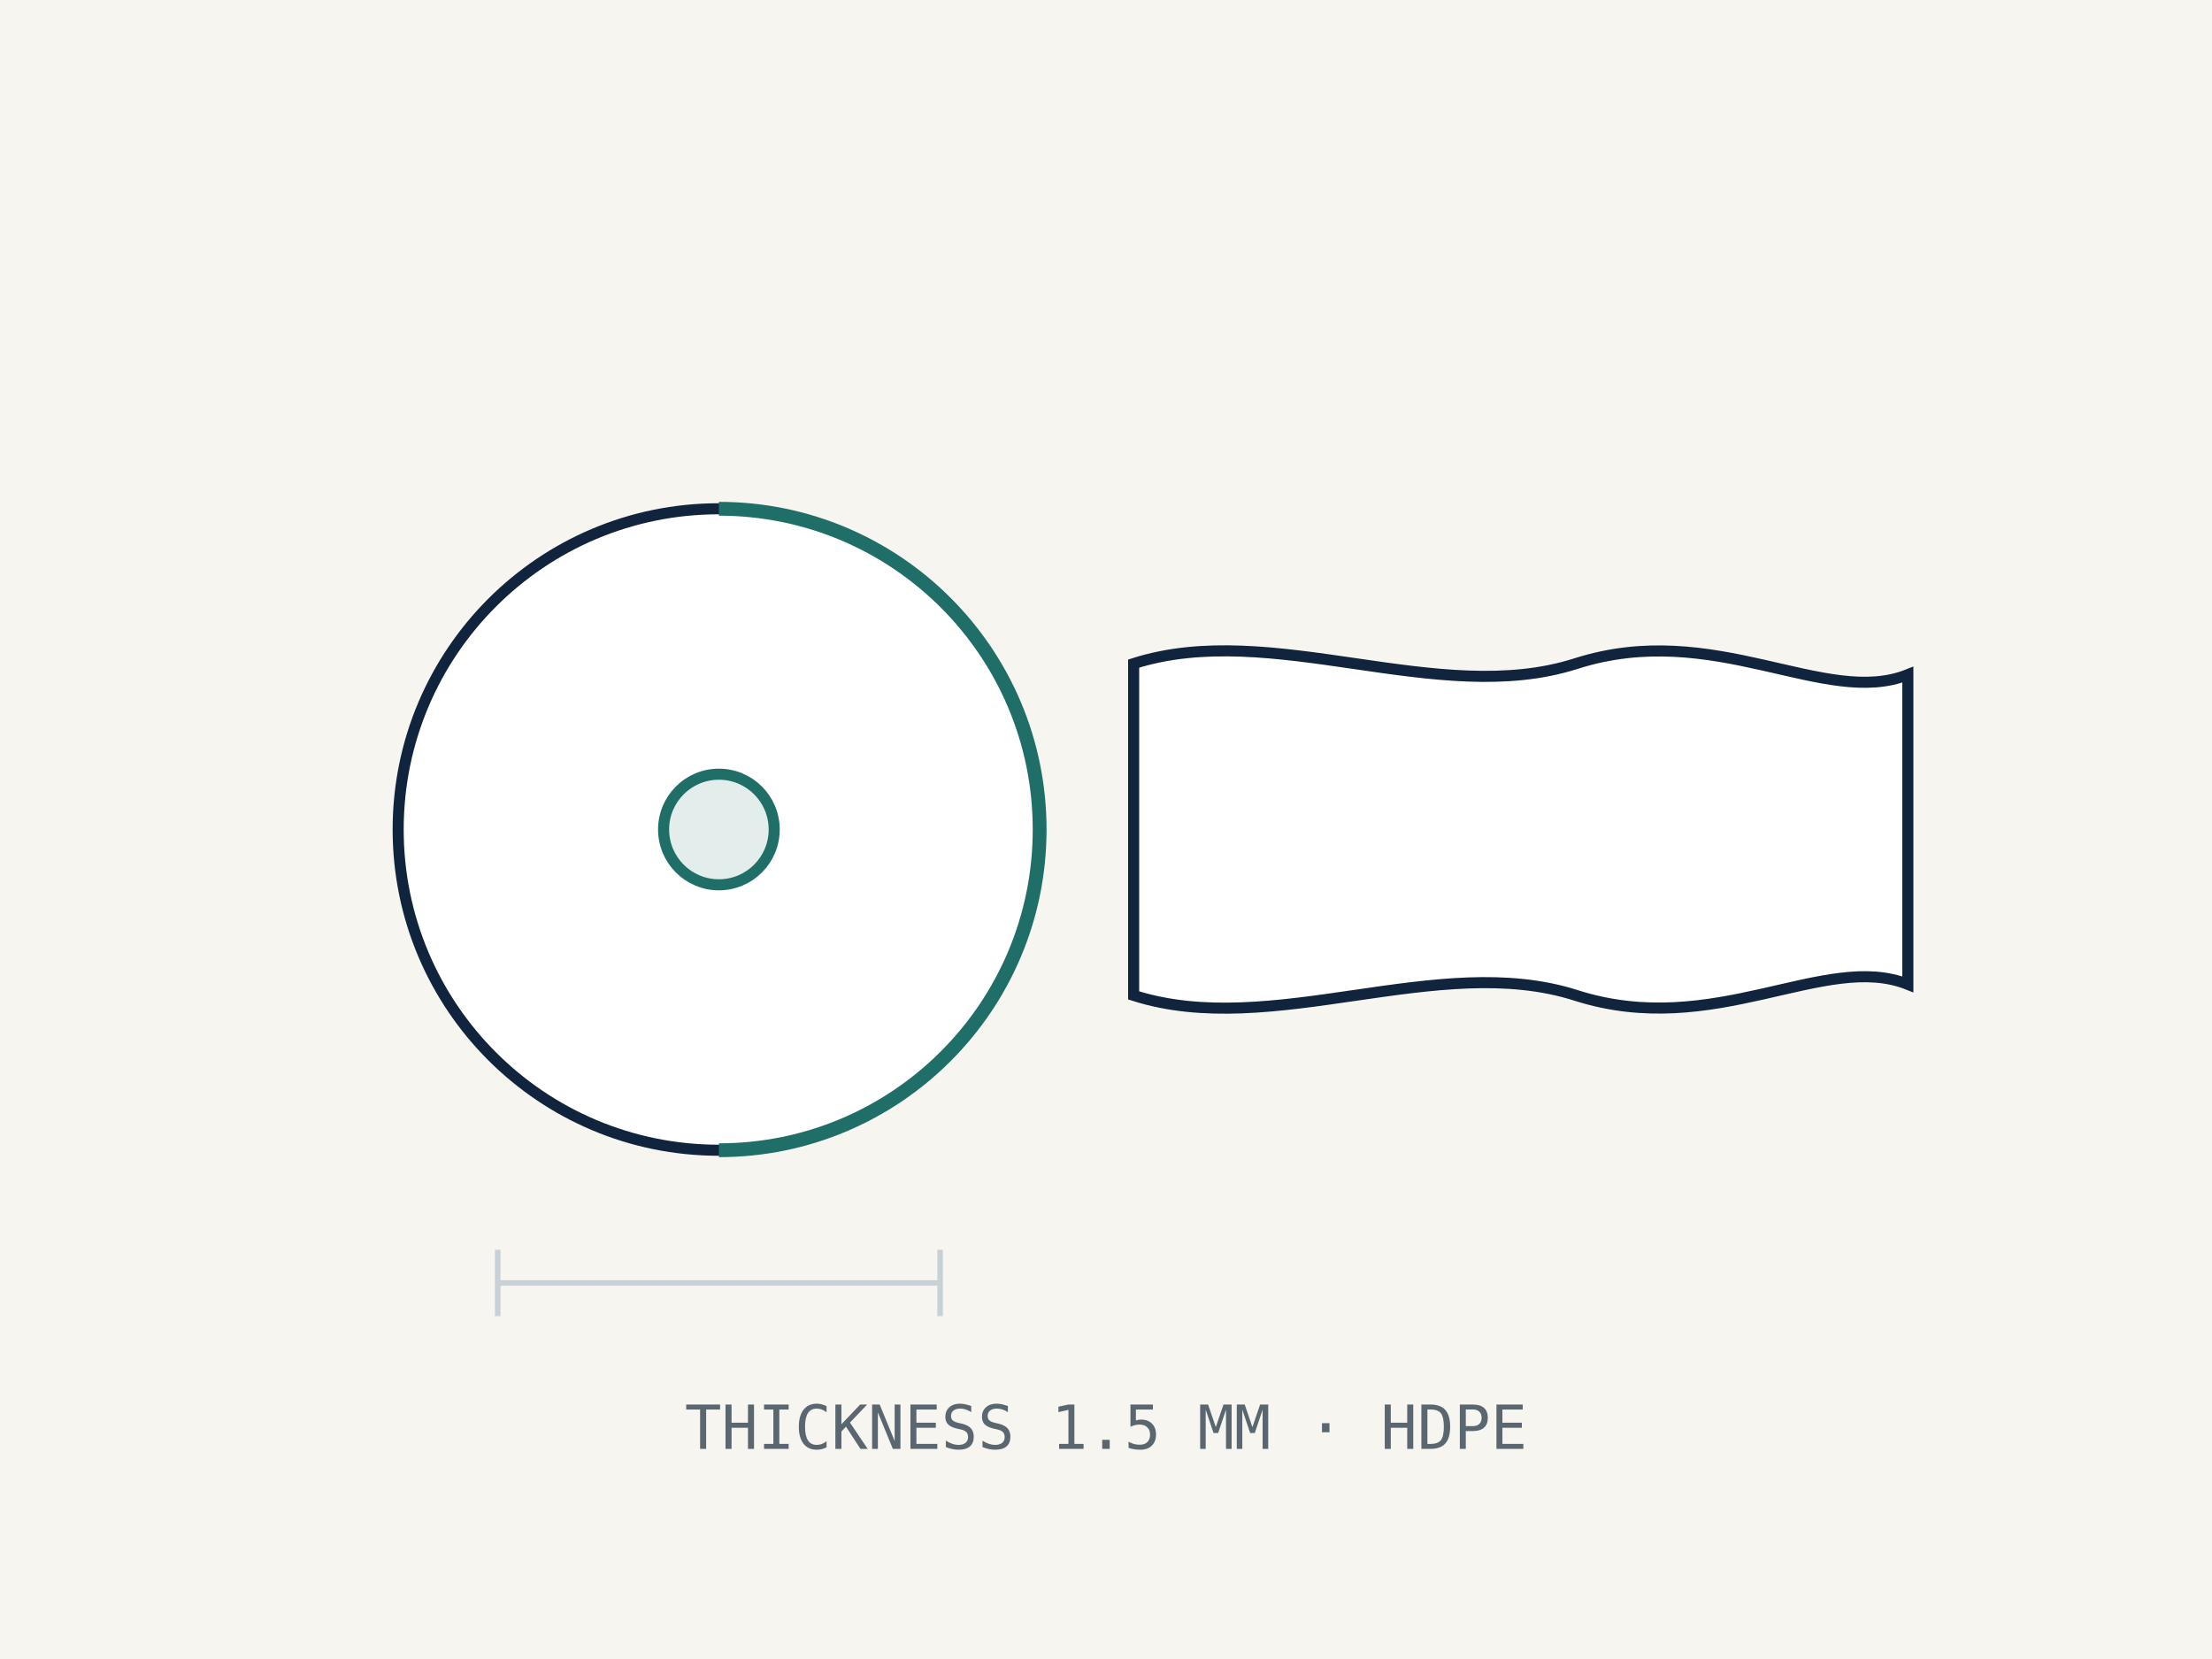
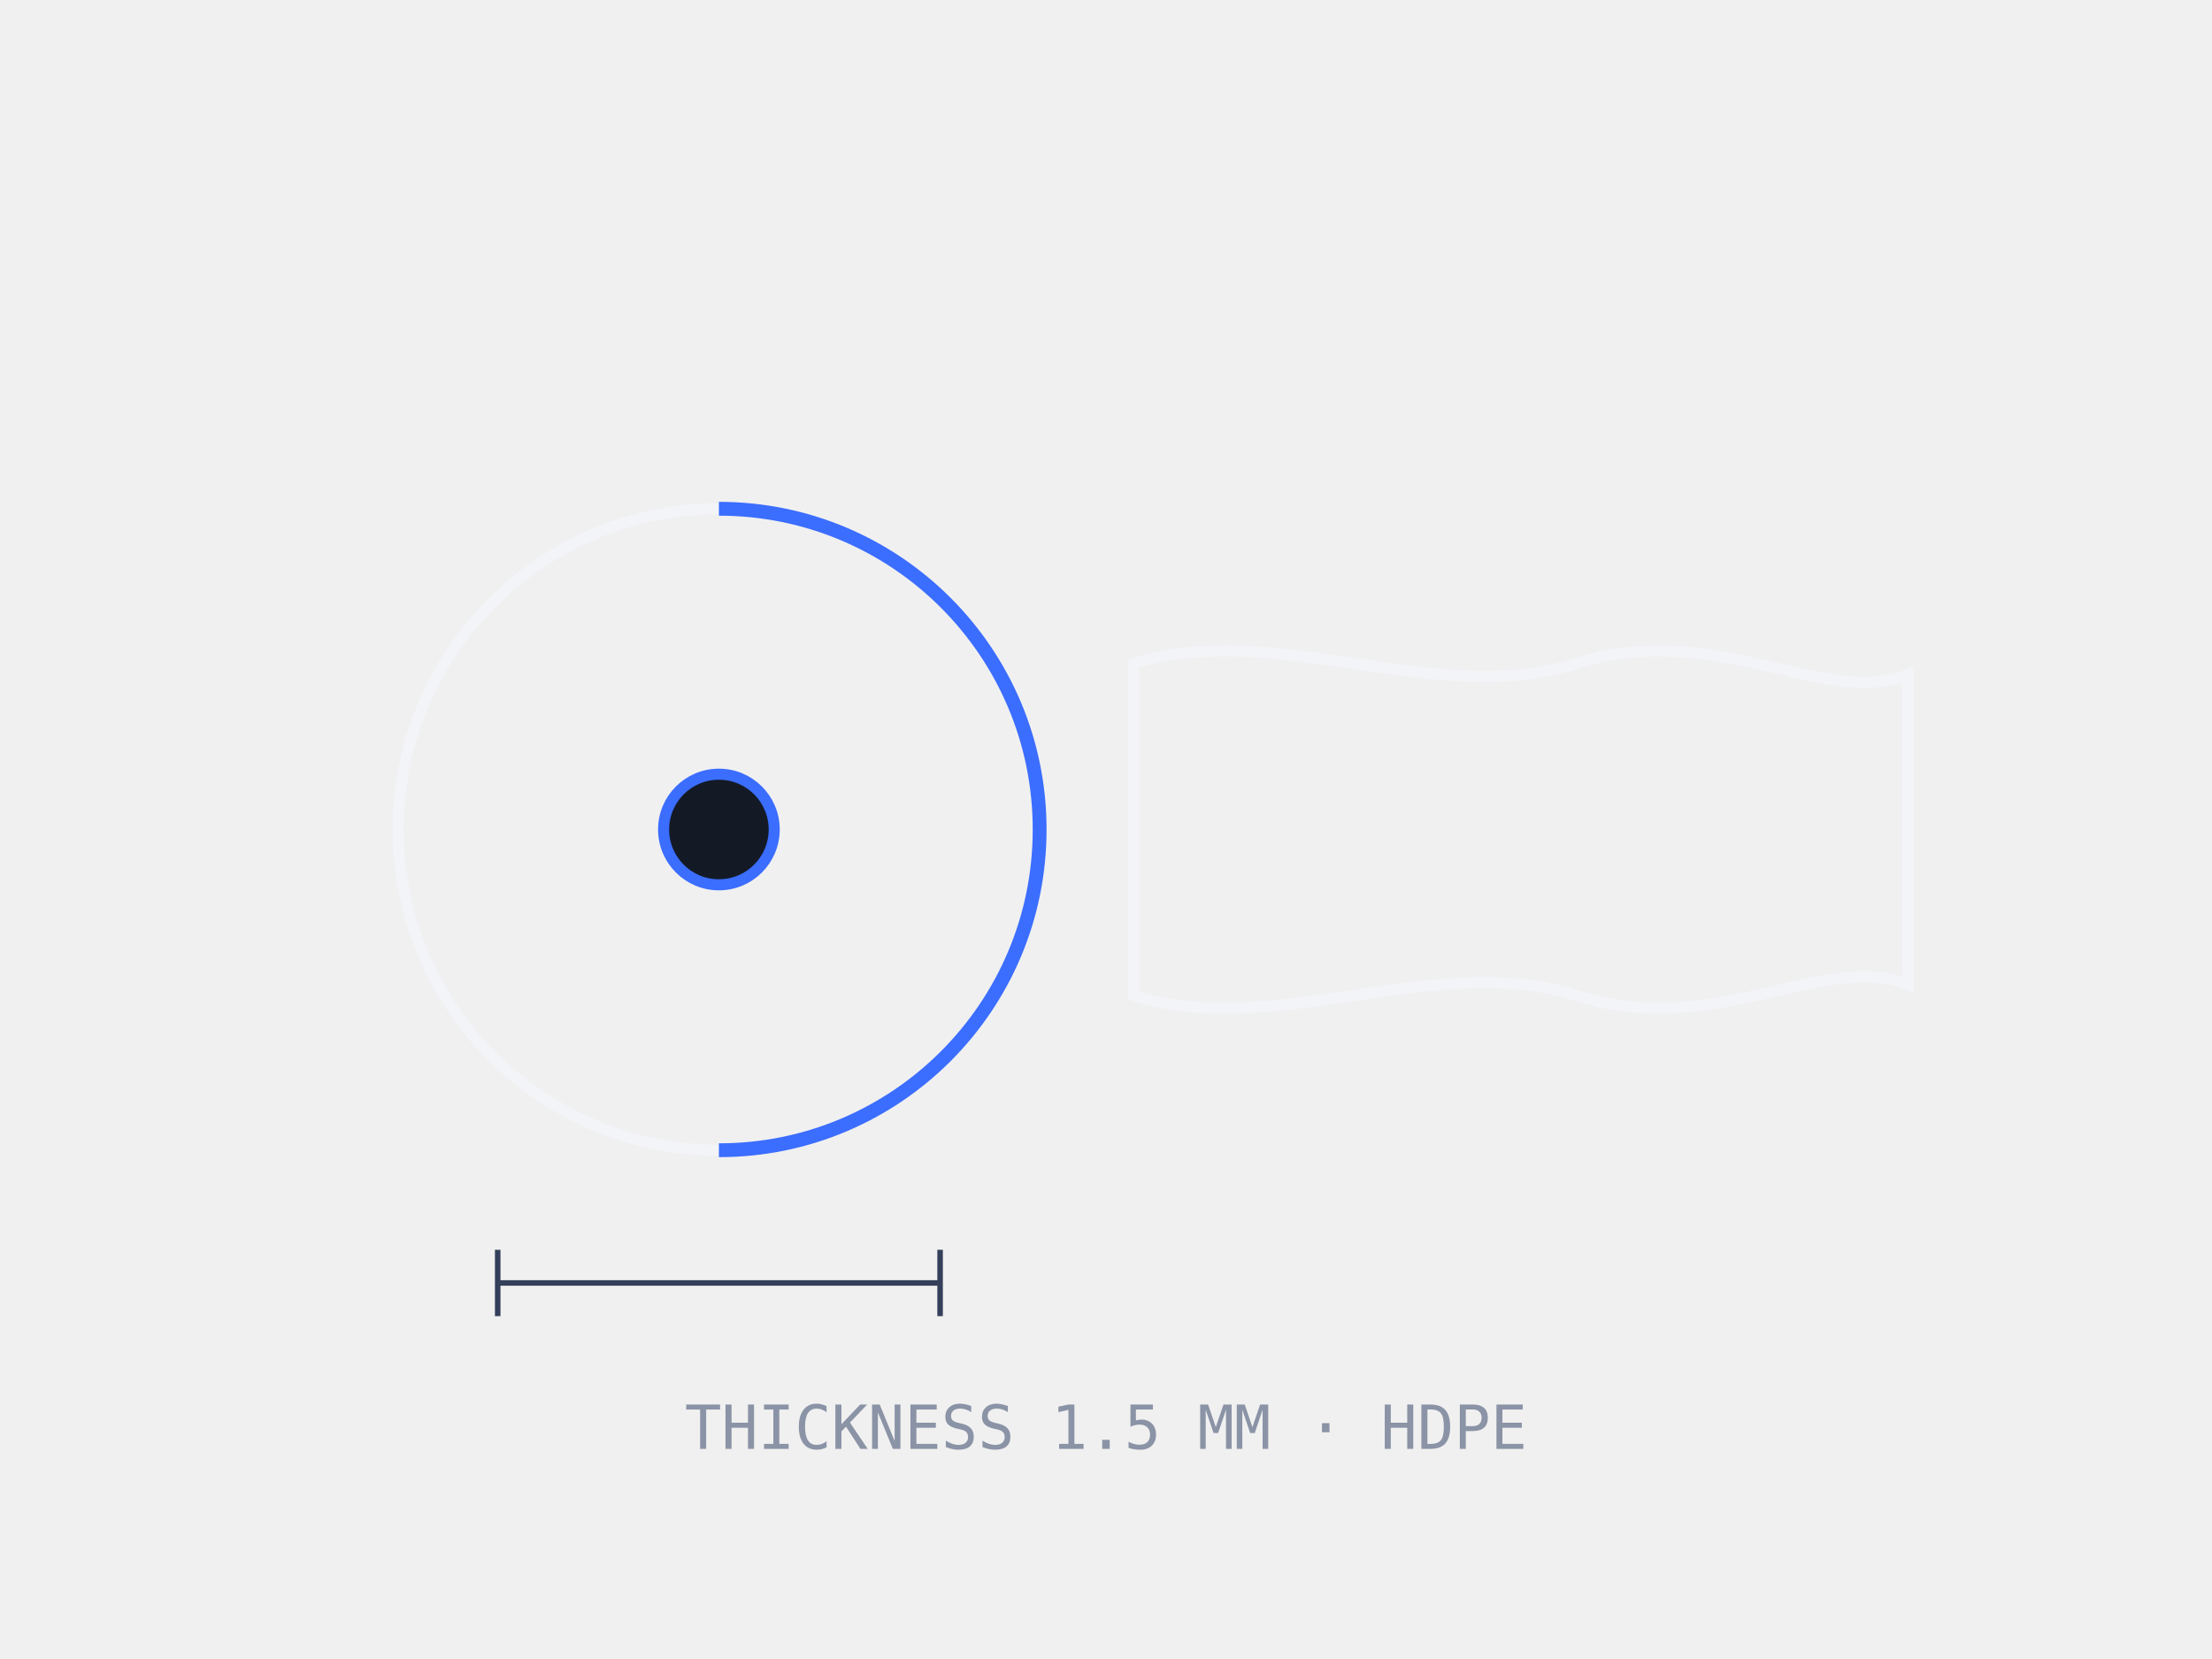
<svg xmlns="http://www.w3.org/2000/svg" viewBox="0 0 400 300">
-   <rect width="400" height="300" fill="#f7f5f0" />
-   <g stroke="#10243e" stroke-width="2">
-     <circle cx="130" cy="150" r="58" fill="#ffffff" />
-     <path d="M130 92 a58 58 0 0 1 0 116" fill="none" stroke="#1f6f68" stroke-width="2.5" />
-     <circle cx="130" cy="150" r="10" fill="#e3edec" stroke="#1f6f68" stroke-width="2" />
+   <g stroke="#f2f4f8" stroke-width="2">
+     <circle cx="130" cy="150" r="58" fill="none" />
+     <path d="M130 92 a58 58 0 0 1 0 116" fill="none" stroke="#3b6dff" stroke-width="2.5" />
+     <circle cx="130" cy="150" r="10" fill="#131a26" stroke="#3b6dff" stroke-width="2" />
  </g>
-   <g stroke="#10243e" stroke-width="2" fill="#ffffff">
-     <path d="M205 120               C 230 112, 260 128, 285 120              C 310 112, 330 128, 345 122              L 345 178              C 330 172, 310 188, 285 180              C 260 172, 230 188, 205 180              Z" />
+   <g stroke="#f2f4f8" stroke-width="2" fill="none">
+     <path d="M205 120              C 230 112, 260 128, 285 120              C 310 112, 330 128, 345 122              L 345 178              C 330 172, 310 188, 285 180              C 260 172, 230 188, 205 180              Z" />
  </g>
-   <g stroke="#c7d1d6" stroke-width="1">
+   <g stroke="#34405a" stroke-width="1">
    <line x1="90" y1="232" x2="170" y2="232" />
    <line x1="90" y1="226" x2="90" y2="238" />
    <line x1="170" y1="226" x2="170" y2="238" />
  </g>
-   <text x="200" y="262" text-anchor="middle" font-family="ui-monospace,Consolas,monospace" font-size="11" fill="#5b6770">THICKNESS 1.5 MM · HDPE</text>
+   <text x="200" y="262" text-anchor="middle" font-family="ui-monospace,Consolas,monospace" font-size="11" fill="#8b93a6">THICKNESS 1.5 MM · HDPE</text>
</svg>
